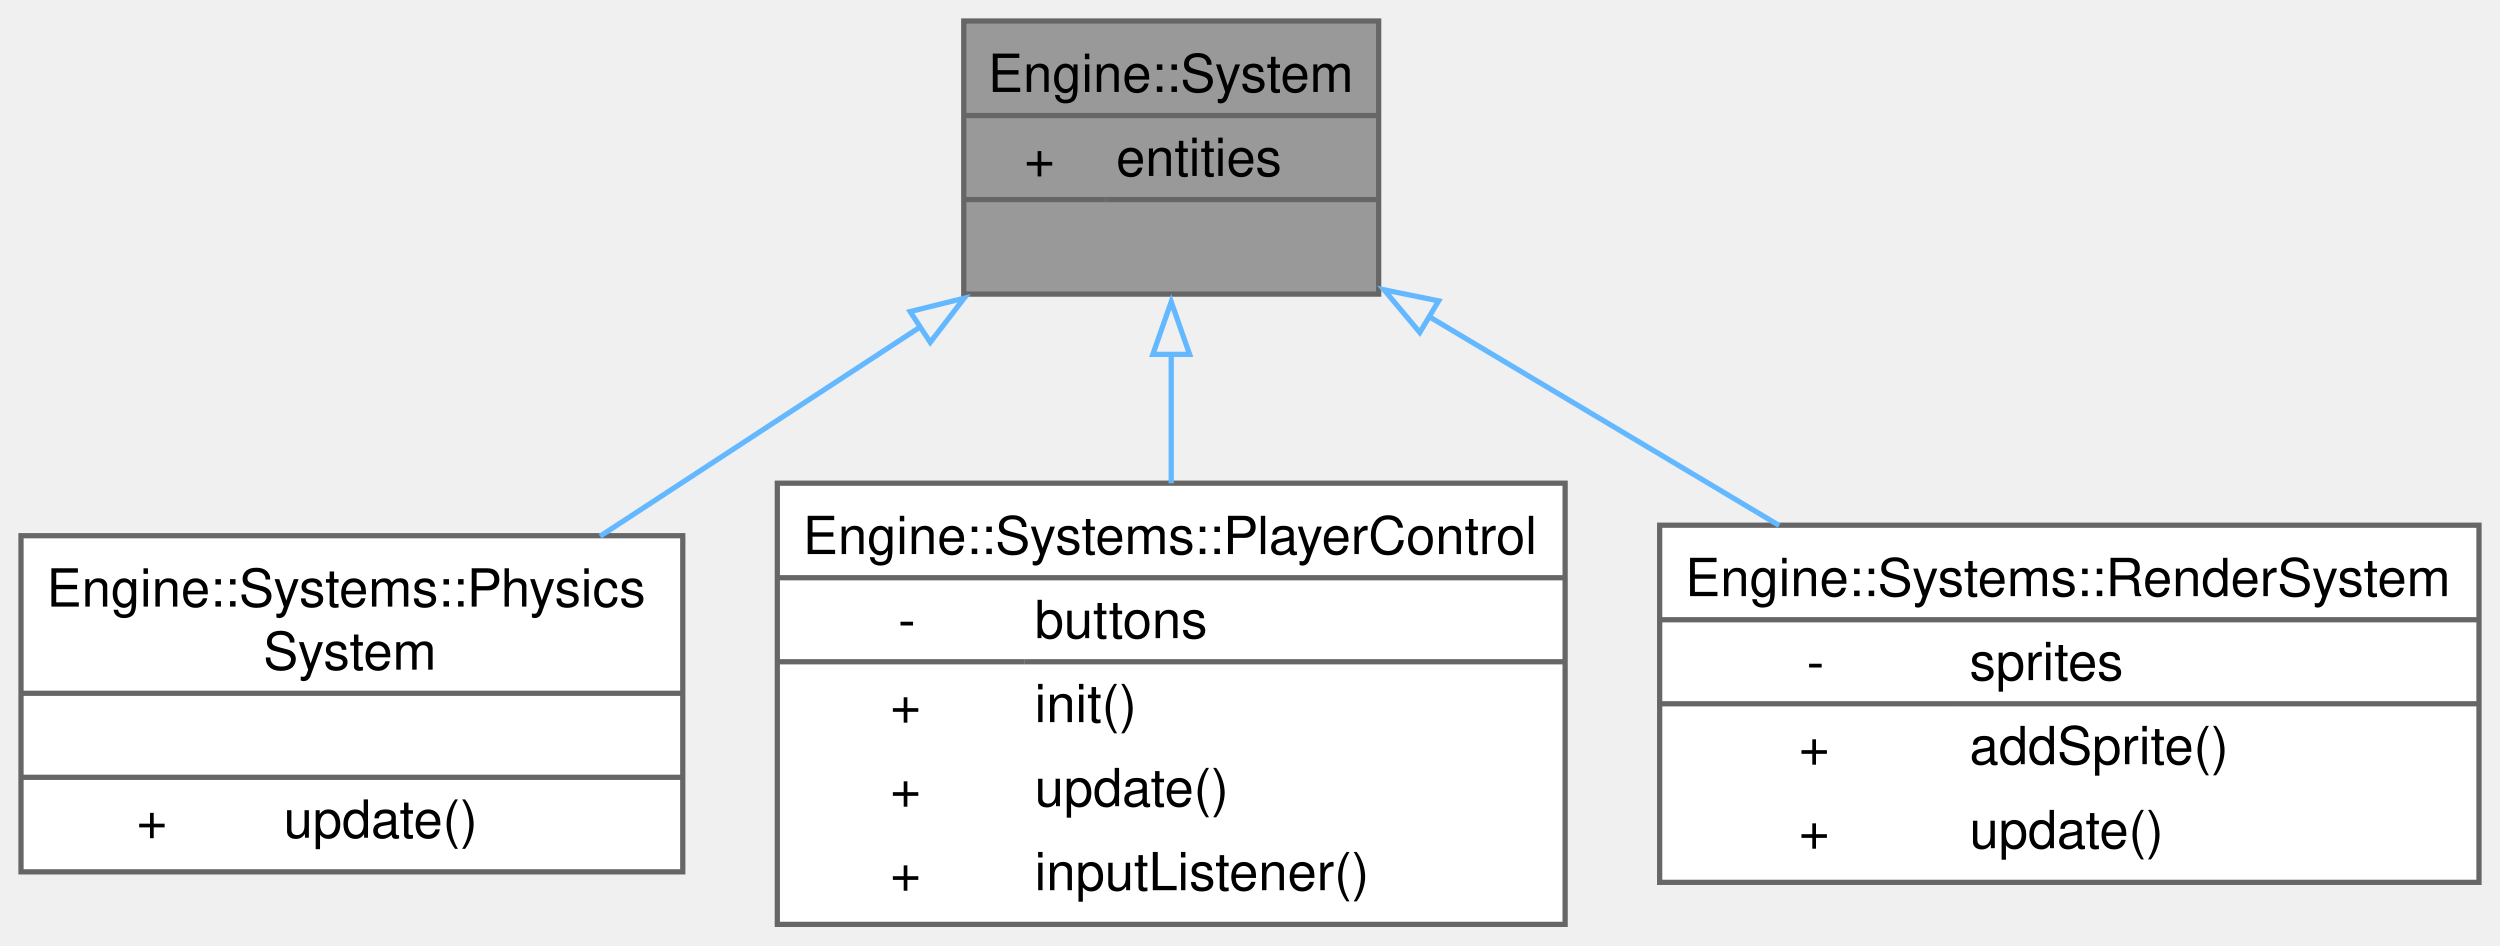
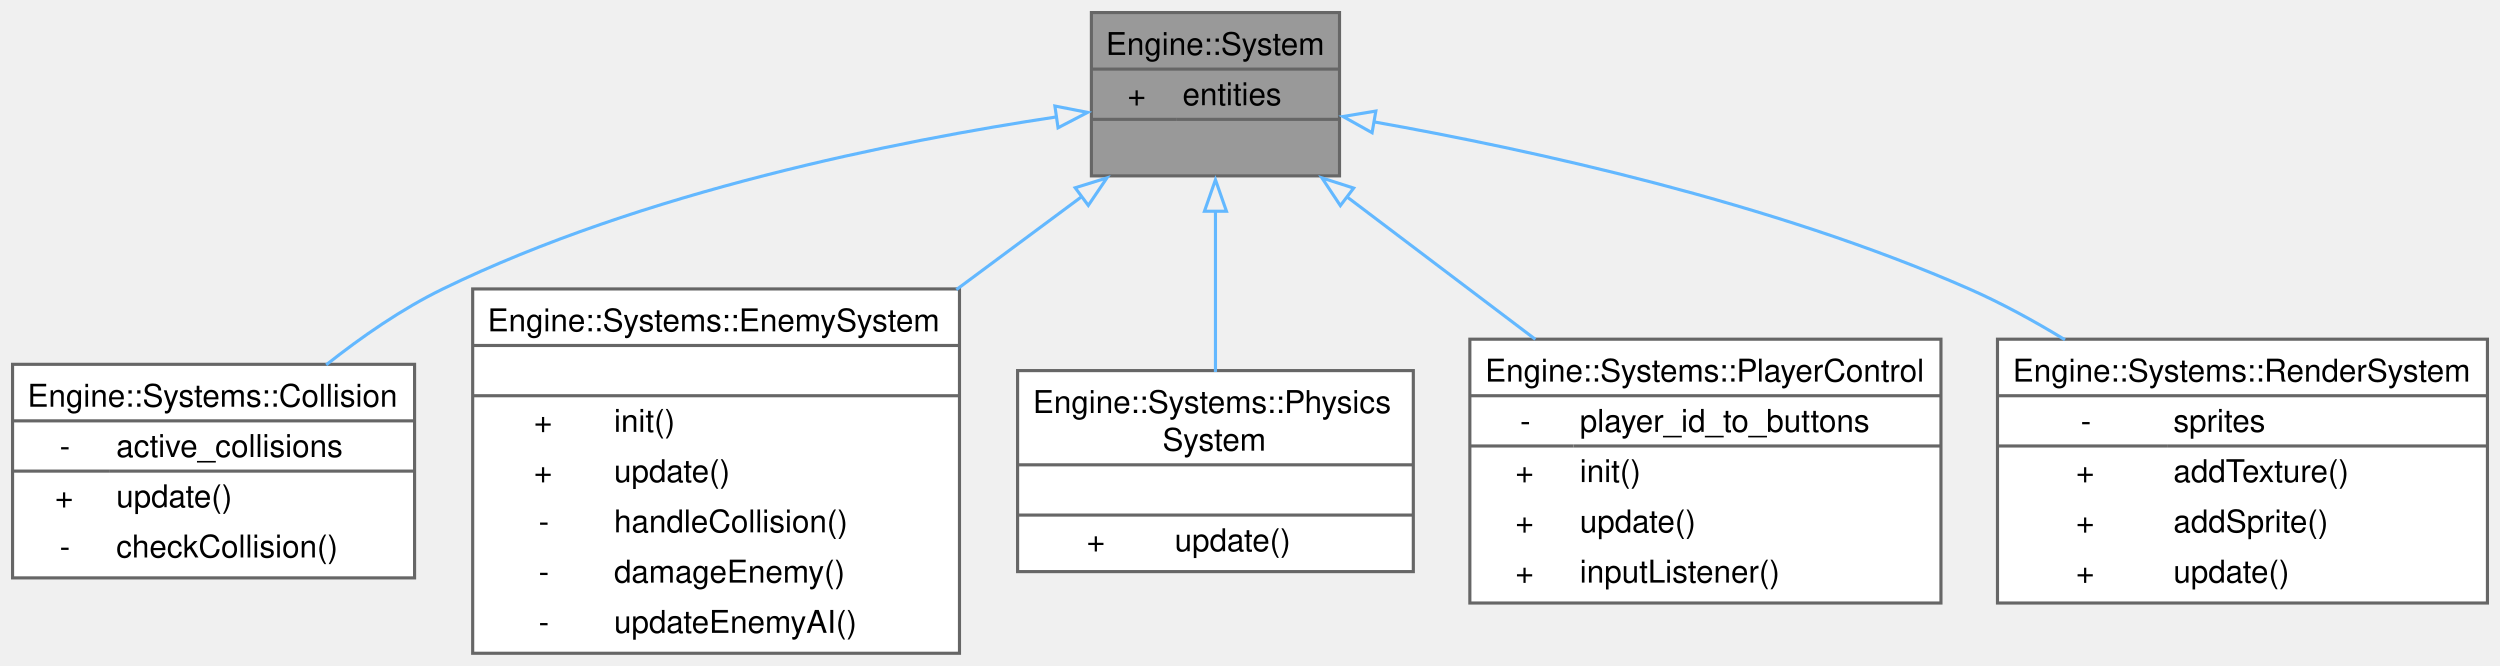
- <svg xmlns="http://www.w3.org/2000/svg" xmlns:xlink="http://www.w3.org/1999/xlink" width="476pt" height="180pt" viewBox="0.00 0.00 476.00 180.00">
-   <g id="graph0" class="graph" transform="scale(1 1) rotate(0) translate(4 176)">
+ <svg xmlns="http://www.w3.org/2000/svg" xmlns:xlink="http://www.w3.org/1999/xlink" width="796pt" height="212pt" viewBox="0.00 0.00 796.00 212.00">
+   <g id="graph0" class="graph" transform="scale(1 1) rotate(0) translate(4 208)">
    <g id="Node000001" class="node">
      <g id="a_Node000001">
        <a xlink:title=" ">
-           <polygon fill="#999999" stroke="none" points="258.5,-172 179.5,-172 179.5,-120 258.5,-120 258.5,-172" />
-           <text text-anchor="start" x="184.12" y="-158.5" font-family="Helvetica,sans-Serif" font-size="10.00">Engine::System</text>
-           <text text-anchor="start" x="191" y="-142.5" font-family="Helvetica,sans-Serif" font-size="10.00">+</text>
-           <text text-anchor="start" x="208.5" y="-142.5" font-family="Helvetica,sans-Serif" font-size="10.00">entities</text>
-           <text text-anchor="start" x="217.5" y="-126.5" font-family="Helvetica,sans-Serif" font-size="10.00"> </text>
-           <polygon fill="#666666" stroke="#666666" points="179.5,-154 179.5,-154 258.5,-154 258.5,-154 179.5,-154" />
-           <polygon fill="#666666" stroke="#666666" points="179.5,-138 179.5,-138 206.5,-138 206.5,-138 179.5,-138" />
-           <polygon fill="#666666" stroke="#666666" points="206.5,-138 206.5,-138 258.5,-138 258.5,-138 206.5,-138" />
-           <polygon fill="none" stroke="#666666" points="179.5,-120 179.5,-172 258.5,-172 258.5,-120 179.5,-120" />
+           <polygon fill="#999999" stroke="none" points="422.5,-204 343.5,-204 343.5,-152 422.5,-152 422.5,-204" />
+           <text text-anchor="start" x="348.12" y="-190.5" font-family="Helvetica,sans-Serif" font-size="10.00">Engine::System</text>
+           <text text-anchor="start" x="355" y="-174.5" font-family="Helvetica,sans-Serif" font-size="10.00">+</text>
+           <text text-anchor="start" x="372.5" y="-174.5" font-family="Helvetica,sans-Serif" font-size="10.00">entities</text>
+           <text text-anchor="start" x="381.5" y="-158.5" font-family="Helvetica,sans-Serif" font-size="10.00"> </text>
+           <polygon fill="#666666" stroke="#666666" points="343.5,-186 343.5,-186 422.5,-186 422.5,-186 343.5,-186" />
+           <polygon fill="#666666" stroke="#666666" points="343.5,-170 343.5,-170 370.5,-170 370.5,-170 343.5,-170" />
+           <polygon fill="#666666" stroke="#666666" points="370.5,-170 370.5,-170 422.5,-170 422.5,-170 370.5,-170" />
+           <polygon fill="none" stroke="#666666" points="343.5,-152 343.5,-204 422.5,-204 422.5,-152 343.5,-152" />
        </a>
      </g>
    </g>
    <g id="Node000002" class="node">
      <g id="a_Node000002">
-         <a xlink:href="classEngine_1_1Systems_1_1PhysicsSystem.html" target="_top" xlink:title=" ">
-           <polygon fill="white" stroke="none" points="126,-74 0,-74 0,-10 126,-10 126,-74" />
-           <text text-anchor="start" x="4.88" y="-60.5" font-family="Helvetica,sans-Serif" font-size="10.00">Engine::Systems::Physics</text>
-           <text text-anchor="start" x="46.12" y="-48.5" font-family="Helvetica,sans-Serif" font-size="10.00">System</text>
-           <text text-anchor="start" x="61.5" y="-32.5" font-family="Helvetica,sans-Serif" font-size="10.00"> </text>
-           <text text-anchor="start" x="22" y="-16.5" font-family="Helvetica,sans-Serif" font-size="10.00">+</text>
-           <text text-anchor="start" x="50" y="-16.5" font-family="Helvetica,sans-Serif" font-size="10.00">update()</text>
-           <polygon fill="#666666" stroke="#666666" points="0,-44 0,-44 126,-44 126,-44 0,-44" />
-           <polygon fill="#666666" stroke="#666666" points="0,-28 0,-28 126,-28 126,-28 0,-28" />
-           <polygon fill="none" stroke="#666666" points="0,-10 0,-74 126,-74 126,-10 0,-10" />
+         <a xlink:href="classEngine_1_1Systems_1_1Collision.html" target="_top" xlink:title=" ">
+           <polygon fill="white" stroke="none" points="128,-92 0,-92 0,-24 128,-24 128,-92" />
+           <text text-anchor="start" x="4.75" y="-78.5" font-family="Helvetica,sans-Serif" font-size="10.00">Engine::Systems::Collision</text>
+           <text text-anchor="start" x="15" y="-62.5" font-family="Helvetica,sans-Serif" font-size="10.00">-</text>
+           <text text-anchor="start" x="33" y="-62.5" font-family="Helvetica,sans-Serif" font-size="10.00">active_collisions</text>
+           <text text-anchor="start" x="13.5" y="-46.5" font-family="Helvetica,sans-Serif" font-size="10.00">+</text>
+           <text text-anchor="start" x="33" y="-46.5" font-family="Helvetica,sans-Serif" font-size="10.00">update()</text>
+           <text text-anchor="start" x="15" y="-30.5" font-family="Helvetica,sans-Serif" font-size="10.00">-</text>
+           <text text-anchor="start" x="33" y="-30.5" font-family="Helvetica,sans-Serif" font-size="10.00">checkCollision()</text>
+           <polygon fill="#666666" stroke="#666666" points="0,-74 0,-74 128,-74 128,-74 0,-74" />
+           <polygon fill="#666666" stroke="#666666" points="0,-58 0,-58 31,-58 31,-58 0,-58" />
+           <polygon fill="#666666" stroke="#666666" points="31,-58 31,-58 128,-58 128,-58 31,-58" />
+           <polygon fill="none" stroke="#666666" points="0,-24 0,-92 128,-92 128,-24 0,-24" />
        </a>
      </g>
    </g>
    <g id="edge1_Node000001_Node000002" class="edge">
      <g id="a_edge1_Node000001_Node000002">
        <a xlink:title=" ">
-           <path fill="none" stroke="#63b8ff" d="M171.3,-113.81C151.92,-101.14 129.58,-86.54 110.25,-73.9" />
-           <polygon fill="none" stroke="#63b8ff" points="169.29,-116.68 179.57,-119.22 173.12,-110.82 169.29,-116.68" />
+           <path fill="none" stroke="#63b8ff" d="M332.67,-170.82C281.41,-163.11 200.63,-146.97 137,-116 123.99,-109.67 111.1,-100.74 99.86,-91.83" />
+           <polygon fill="none" stroke="#63b8ff" points="331.88,-174.24 342.28,-172.21 332.88,-167.31 331.88,-174.24" />
        </a>
      </g>
    </g>
    <g id="Node000003" class="node">
      <g id="a_Node000003">
-         <a xlink:href="classEngine_1_1Systems_1_1PlayerControl.html" target="_top" xlink:title=" ">
-           <polygon fill="white" stroke="none" points="294,-84 144,-84 144,0 294,0 294,-84" />
-           <text text-anchor="start" x="148.88" y="-70.5" font-family="Helvetica,sans-Serif" font-size="10.00">Engine::Systems::PlayerControl</text>
-           <text text-anchor="start" x="167" y="-54.5" font-family="Helvetica,sans-Serif" font-size="10.00">-</text>
-           <text text-anchor="start" x="193" y="-54.5" font-family="Helvetica,sans-Serif" font-size="10.00">buttons</text>
-           <text text-anchor="start" x="165.5" y="-38.5" font-family="Helvetica,sans-Serif" font-size="10.00">+</text>
-           <text text-anchor="start" x="193" y="-38.5" font-family="Helvetica,sans-Serif" font-size="10.00">init()</text>
-           <text text-anchor="start" x="165.5" y="-22.5" font-family="Helvetica,sans-Serif" font-size="10.00">+</text>
-           <text text-anchor="start" x="193" y="-22.5" font-family="Helvetica,sans-Serif" font-size="10.00">update()</text>
-           <text text-anchor="start" x="165.5" y="-6.5" font-family="Helvetica,sans-Serif" font-size="10.00">+</text>
-           <text text-anchor="start" x="193" y="-6.5" font-family="Helvetica,sans-Serif" font-size="10.00">inputListener()</text>
-           <polygon fill="#666666" stroke="#666666" points="144,-66 144,-66 294,-66 294,-66 144,-66" />
-           <polygon fill="#666666" stroke="#666666" points="144,-50 144,-50 191,-50 191,-50 144,-50" />
-           <polygon fill="#666666" stroke="#666666" points="191,-50 191,-50 294,-50 294,-50 191,-50" />
-           <polygon fill="none" stroke="#666666" points="144,0 144,-84 294,-84 294,0 144,0" />
+         <a xlink:href="classEngine_1_1Systems_1_1EnemySystem.html" target="_top" xlink:title=" ">
+           <polygon fill="white" stroke="none" points="301.5,-116 146.5,-116 146.5,0 301.5,0 301.5,-116" />
+           <text text-anchor="start" x="151.25" y="-102.5" font-family="Helvetica,sans-Serif" font-size="10.00">Engine::Systems::EnemySystem</text>
+           <text text-anchor="start" x="222.5" y="-86.5" font-family="Helvetica,sans-Serif" font-size="10.00"> </text>
+           <text text-anchor="start" x="166" y="-70.5" font-family="Helvetica,sans-Serif" font-size="10.00">+</text>
+           <text text-anchor="start" x="191.5" y="-70.5" font-family="Helvetica,sans-Serif" font-size="10.00">init()</text>
+           <text text-anchor="start" x="166" y="-54.5" font-family="Helvetica,sans-Serif" font-size="10.00">+</text>
+           <text text-anchor="start" x="191.5" y="-54.5" font-family="Helvetica,sans-Serif" font-size="10.00">update()</text>
+           <text text-anchor="start" x="167.5" y="-38.5" font-family="Helvetica,sans-Serif" font-size="10.00">-</text>
+           <text text-anchor="start" x="191.5" y="-38.5" font-family="Helvetica,sans-Serif" font-size="10.00">handleCollision()</text>
+           <text text-anchor="start" x="167.5" y="-22.5" font-family="Helvetica,sans-Serif" font-size="10.00">-</text>
+           <text text-anchor="start" x="191.5" y="-22.5" font-family="Helvetica,sans-Serif" font-size="10.00">damageEnemy()</text>
+           <text text-anchor="start" x="167.5" y="-6.5" font-family="Helvetica,sans-Serif" font-size="10.00">-</text>
+           <text text-anchor="start" x="191.5" y="-6.5" font-family="Helvetica,sans-Serif" font-size="10.00">updateEnemyAI()</text>
+           <polygon fill="#666666" stroke="#666666" points="146.5,-98 146.5,-98 301.5,-98 301.5,-98 146.5,-98" />
+           <polygon fill="#666666" stroke="#666666" points="146.5,-82 146.5,-82 301.5,-82 301.5,-82 146.5,-82" />
+           <polygon fill="none" stroke="#666666" points="146.5,0 146.5,-116 301.5,-116 301.5,0 146.5,0" />
        </a>
      </g>
    </g>
    <g id="edge2_Node000001_Node000003" class="edge">
      <g id="a_edge2_Node000001_Node000003">
        <a xlink:title=" ">
-           <path fill="none" stroke="#63b8ff" d="M219,-108.77C219,-100.75 219,-92.19 219,-83.99" />
-           <polygon fill="none" stroke="#63b8ff" points="215.5,-108.53 219,-118.53 222.5,-108.53 215.5,-108.53" />
+           <path fill="none" stroke="#63b8ff" d="M340.55,-145.49C328.19,-136.32 314.29,-126.01 300.52,-115.79" />
+           <polygon fill="none" stroke="#63b8ff" points="338.34,-148.21 348.45,-151.36 342.51,-142.59 338.34,-148.21" />
        </a>
      </g>
    </g>
    <g id="Node000004" class="node">
      <g id="a_Node000004">
-         <a xlink:href="classEngine_1_1Systems_1_1RenderSystem.html" target="_top" xlink:title=" ">
-           <polygon fill="white" stroke="none" points="468,-76 312,-76 312,-8 468,-8 468,-76" />
-           <text text-anchor="start" x="316.88" y="-62.5" font-family="Helvetica,sans-Serif" font-size="10.00">Engine::Systems::RenderSystem</text>
-           <text text-anchor="start" x="340" y="-46.5" font-family="Helvetica,sans-Serif" font-size="10.00">-</text>
-           <text text-anchor="start" x="371" y="-46.5" font-family="Helvetica,sans-Serif" font-size="10.00">sprites</text>
-           <text text-anchor="start" x="338.5" y="-30.5" font-family="Helvetica,sans-Serif" font-size="10.00">+</text>
-           <text text-anchor="start" x="371" y="-30.5" font-family="Helvetica,sans-Serif" font-size="10.00">addSprite()</text>
-           <text text-anchor="start" x="338.5" y="-14.5" font-family="Helvetica,sans-Serif" font-size="10.00">+</text>
-           <text text-anchor="start" x="371" y="-14.5" font-family="Helvetica,sans-Serif" font-size="10.00">update()</text>
-           <polygon fill="#666666" stroke="#666666" points="312,-58 312,-58 468,-58 468,-58 312,-58" />
-           <polygon fill="#666666" stroke="#666666" points="312,-42 312,-42 369,-42 369,-42 312,-42" />
-           <polygon fill="#666666" stroke="#666666" points="369,-42 369,-42 468,-42 468,-42 369,-42" />
-           <polygon fill="none" stroke="#666666" points="312,-8 312,-76 468,-76 468,-8 312,-8" />
+         <a xlink:href="classEngine_1_1Systems_1_1PhysicsSystem.html" target="_top" xlink:title=" ">
+           <polygon fill="white" stroke="none" points="446,-90 320,-90 320,-26 446,-26 446,-90" />
+           <text text-anchor="start" x="324.88" y="-76.5" font-family="Helvetica,sans-Serif" font-size="10.00">Engine::Systems::Physics</text>
+           <text text-anchor="start" x="366.12" y="-64.5" font-family="Helvetica,sans-Serif" font-size="10.00">System</text>
+           <text text-anchor="start" x="381.5" y="-48.5" font-family="Helvetica,sans-Serif" font-size="10.00"> </text>
+           <text text-anchor="start" x="342" y="-32.5" font-family="Helvetica,sans-Serif" font-size="10.00">+</text>
+           <text text-anchor="start" x="370" y="-32.5" font-family="Helvetica,sans-Serif" font-size="10.00">update()</text>
+           <polygon fill="#666666" stroke="#666666" points="320,-60 320,-60 446,-60 446,-60 320,-60" />
+           <polygon fill="#666666" stroke="#666666" points="320,-44 320,-44 446,-44 446,-44 320,-44" />
+           <polygon fill="none" stroke="#666666" points="320,-26 320,-90 446,-90 446,-26 320,-26" />
        </a>
      </g>
    </g>
    <g id="edge3_Node000001_Node000004" class="edge">
      <g id="a_edge3_Node000001_Node000004">
        <a xlink:title=" ">
-           <path fill="none" stroke="#63b8ff" d="M267.86,-115.86C288.74,-103.4 313.21,-88.8 334.75,-75.95" />
-           <polygon fill="none" stroke="#63b8ff" points="266.33,-112.7 259.53,-120.82 269.91,-118.71 266.33,-112.7" />
+           <path fill="none" stroke="#63b8ff" d="M383,-140.9C383,-124.48 383,-105.27 383,-89.58" />
+           <polygon fill="none" stroke="#63b8ff" points="379.5,-140.75 383,-150.75 386.5,-140.75 379.5,-140.75" />
+         </a>
+       </g>
+     </g>
+     <g id="Node000005" class="node">
+       <g id="a_Node000005">
+         <a xlink:href="classEngine_1_1Systems_1_1PlayerControl.html" target="_top" xlink:title=" ">
+           <polygon fill="white" stroke="none" points="614,-100 464,-100 464,-16 614,-16 614,-100" />
+           <text text-anchor="start" x="468.88" y="-86.5" font-family="Helvetica,sans-Serif" font-size="10.00">Engine::Systems::PlayerControl</text>
+           <text text-anchor="start" x="480" y="-70.5" font-family="Helvetica,sans-Serif" font-size="10.00">-</text>
+           <text text-anchor="start" x="499" y="-70.5" font-family="Helvetica,sans-Serif" font-size="10.00">player_id_to_buttons</text>
+           <text text-anchor="start" x="478.5" y="-54.5" font-family="Helvetica,sans-Serif" font-size="10.00">+</text>
+           <text text-anchor="start" x="499" y="-54.5" font-family="Helvetica,sans-Serif" font-size="10.00">init()</text>
+           <text text-anchor="start" x="478.5" y="-38.5" font-family="Helvetica,sans-Serif" font-size="10.00">+</text>
+           <text text-anchor="start" x="499" y="-38.5" font-family="Helvetica,sans-Serif" font-size="10.00">update()</text>
+           <text text-anchor="start" x="478.5" y="-22.5" font-family="Helvetica,sans-Serif" font-size="10.00">+</text>
+           <text text-anchor="start" x="499" y="-22.5" font-family="Helvetica,sans-Serif" font-size="10.00">inputListener()</text>
+           <polygon fill="#666666" stroke="#666666" points="464,-82 464,-82 614,-82 614,-82 464,-82" />
+           <polygon fill="#666666" stroke="#666666" points="464,-66 464,-66 497,-66 497,-66 464,-66" />
+           <polygon fill="#666666" stroke="#666666" points="497,-66 497,-66 614,-66 614,-66 497,-66" />
+           <polygon fill="none" stroke="#666666" points="464,-16 464,-100 614,-100 614,-16 464,-16" />
+         </a>
+       </g>
+     </g>
+     <g id="edge4_Node000001_Node000005" class="edge">
+       <g id="a_edge4_Node000001_Node000005">
+         <a xlink:title=" ">
+           <path fill="none" stroke="#63b8ff" d="M424.73,-145.43C443.2,-131.47 465.15,-114.86 484.85,-99.96" />
+           <polygon fill="none" stroke="#63b8ff" points="422.77,-142.53 416.91,-151.35 427,-148.11 422.77,-142.53" />
+         </a>
+       </g>
+     </g>
+     <g id="Node000006" class="node">
+       <g id="a_Node000006">
+         <a xlink:href="classEngine_1_1Systems_1_1RenderSystem.html" target="_top" xlink:title=" ">
+           <polygon fill="white" stroke="none" points="788,-100 632,-100 632,-16 788,-16 788,-100" />
+           <text text-anchor="start" x="636.88" y="-86.5" font-family="Helvetica,sans-Serif" font-size="10.00">Engine::Systems::RenderSystem</text>
+           <text text-anchor="start" x="658.5" y="-70.5" font-family="Helvetica,sans-Serif" font-size="10.00">-</text>
+           <text text-anchor="start" x="688" y="-70.5" font-family="Helvetica,sans-Serif" font-size="10.00">sprites</text>
+           <text text-anchor="start" x="657" y="-54.5" font-family="Helvetica,sans-Serif" font-size="10.00">+</text>
+           <text text-anchor="start" x="688" y="-54.5" font-family="Helvetica,sans-Serif" font-size="10.00">addTexture()</text>
+           <text text-anchor="start" x="657" y="-38.5" font-family="Helvetica,sans-Serif" font-size="10.00">+</text>
+           <text text-anchor="start" x="688" y="-38.5" font-family="Helvetica,sans-Serif" font-size="10.00">addSprite()</text>
+           <text text-anchor="start" x="657" y="-22.5" font-family="Helvetica,sans-Serif" font-size="10.00">+</text>
+           <text text-anchor="start" x="688" y="-22.5" font-family="Helvetica,sans-Serif" font-size="10.00">update()</text>
+           <polygon fill="#666666" stroke="#666666" points="632,-82 632,-82 788,-82 788,-82 632,-82" />
+           <polygon fill="#666666" stroke="#666666" points="632,-66 632,-66 686,-66 686,-66 632,-66" />
+           <polygon fill="#666666" stroke="#666666" points="686,-66 686,-66 788,-66 788,-66 686,-66" />
+           <polygon fill="none" stroke="#666666" points="632,-16 632,-100 788,-100 788,-16 632,-16" />
+         </a>
+       </g>
+     </g>
+     <g id="edge5_Node000001_Node000006" class="edge">
+       <g id="a_edge5_Node000001_Node000006">
+         <a xlink:title=" ">
+           <path fill="none" stroke="#63b8ff" d="M433.21,-169.24C482.9,-160.41 560.39,-143.54 623,-116 633.25,-111.49 643.63,-105.82 653.49,-99.82" />
+           <polygon fill="none" stroke="#63b8ff" points="432.87,-165.74 423.62,-170.9 434.07,-172.64 432.87,-165.74" />
        </a>
      </g>
    </g>
  </g>
</svg>
